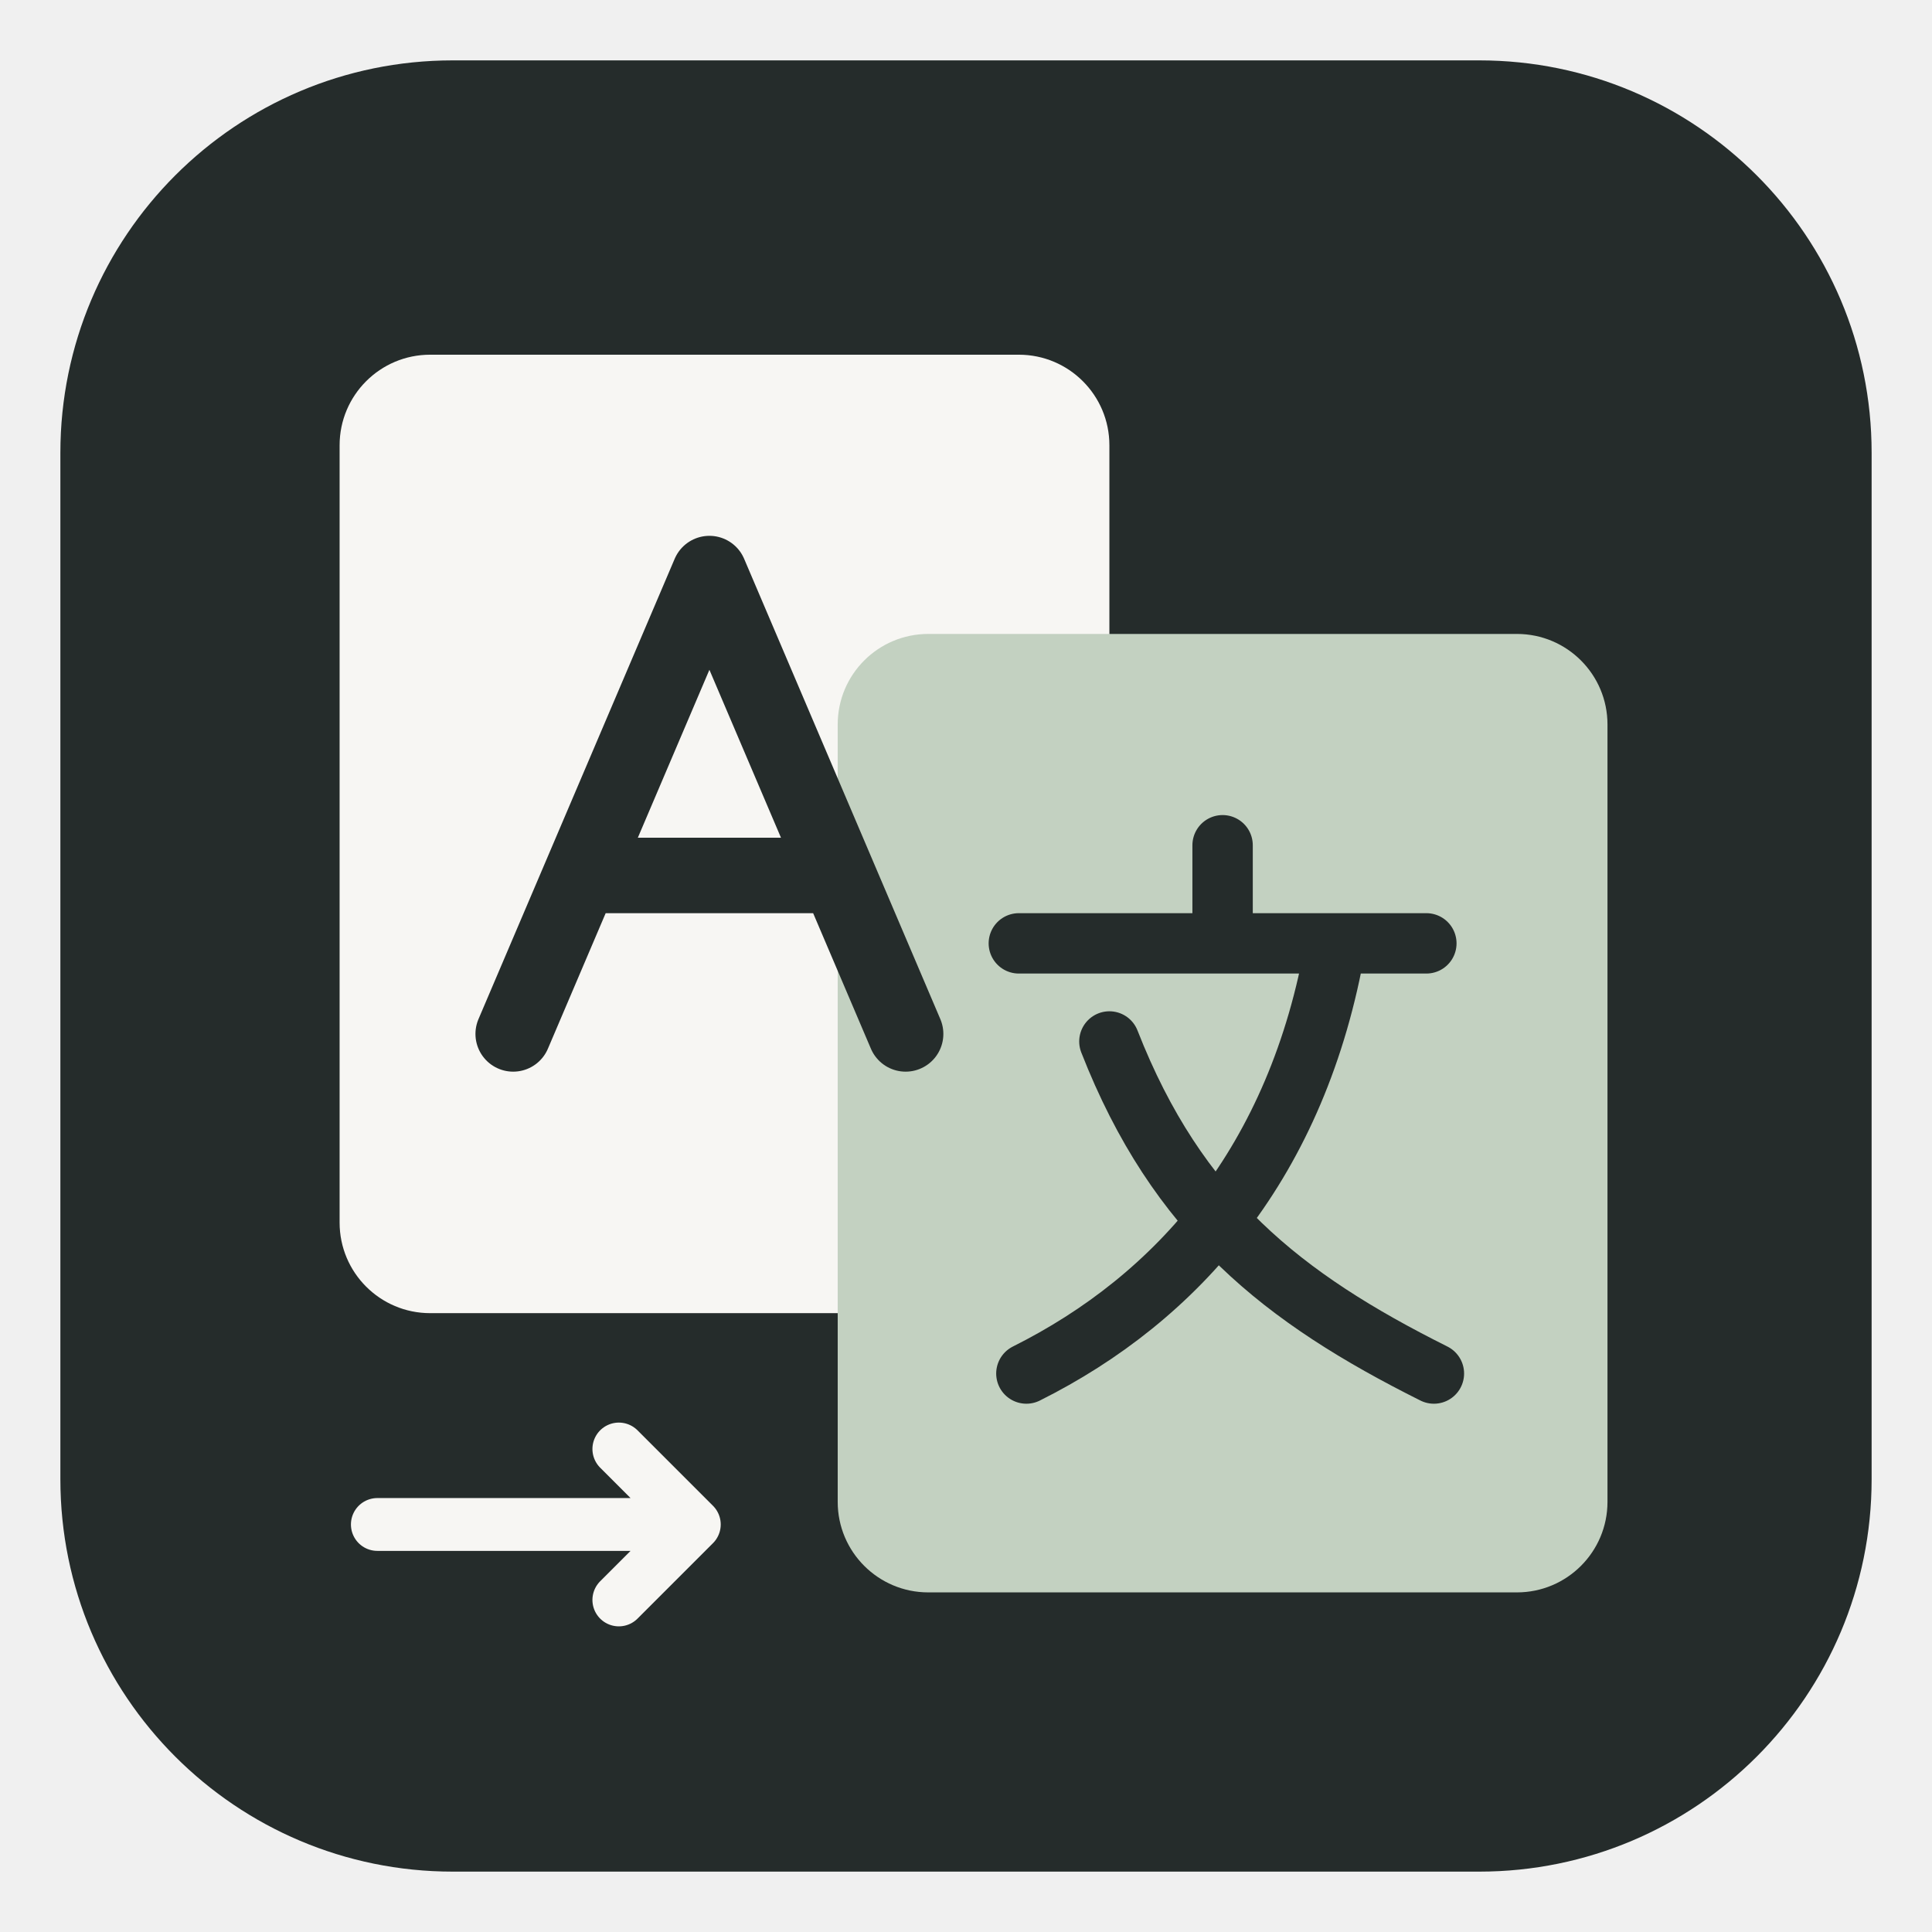
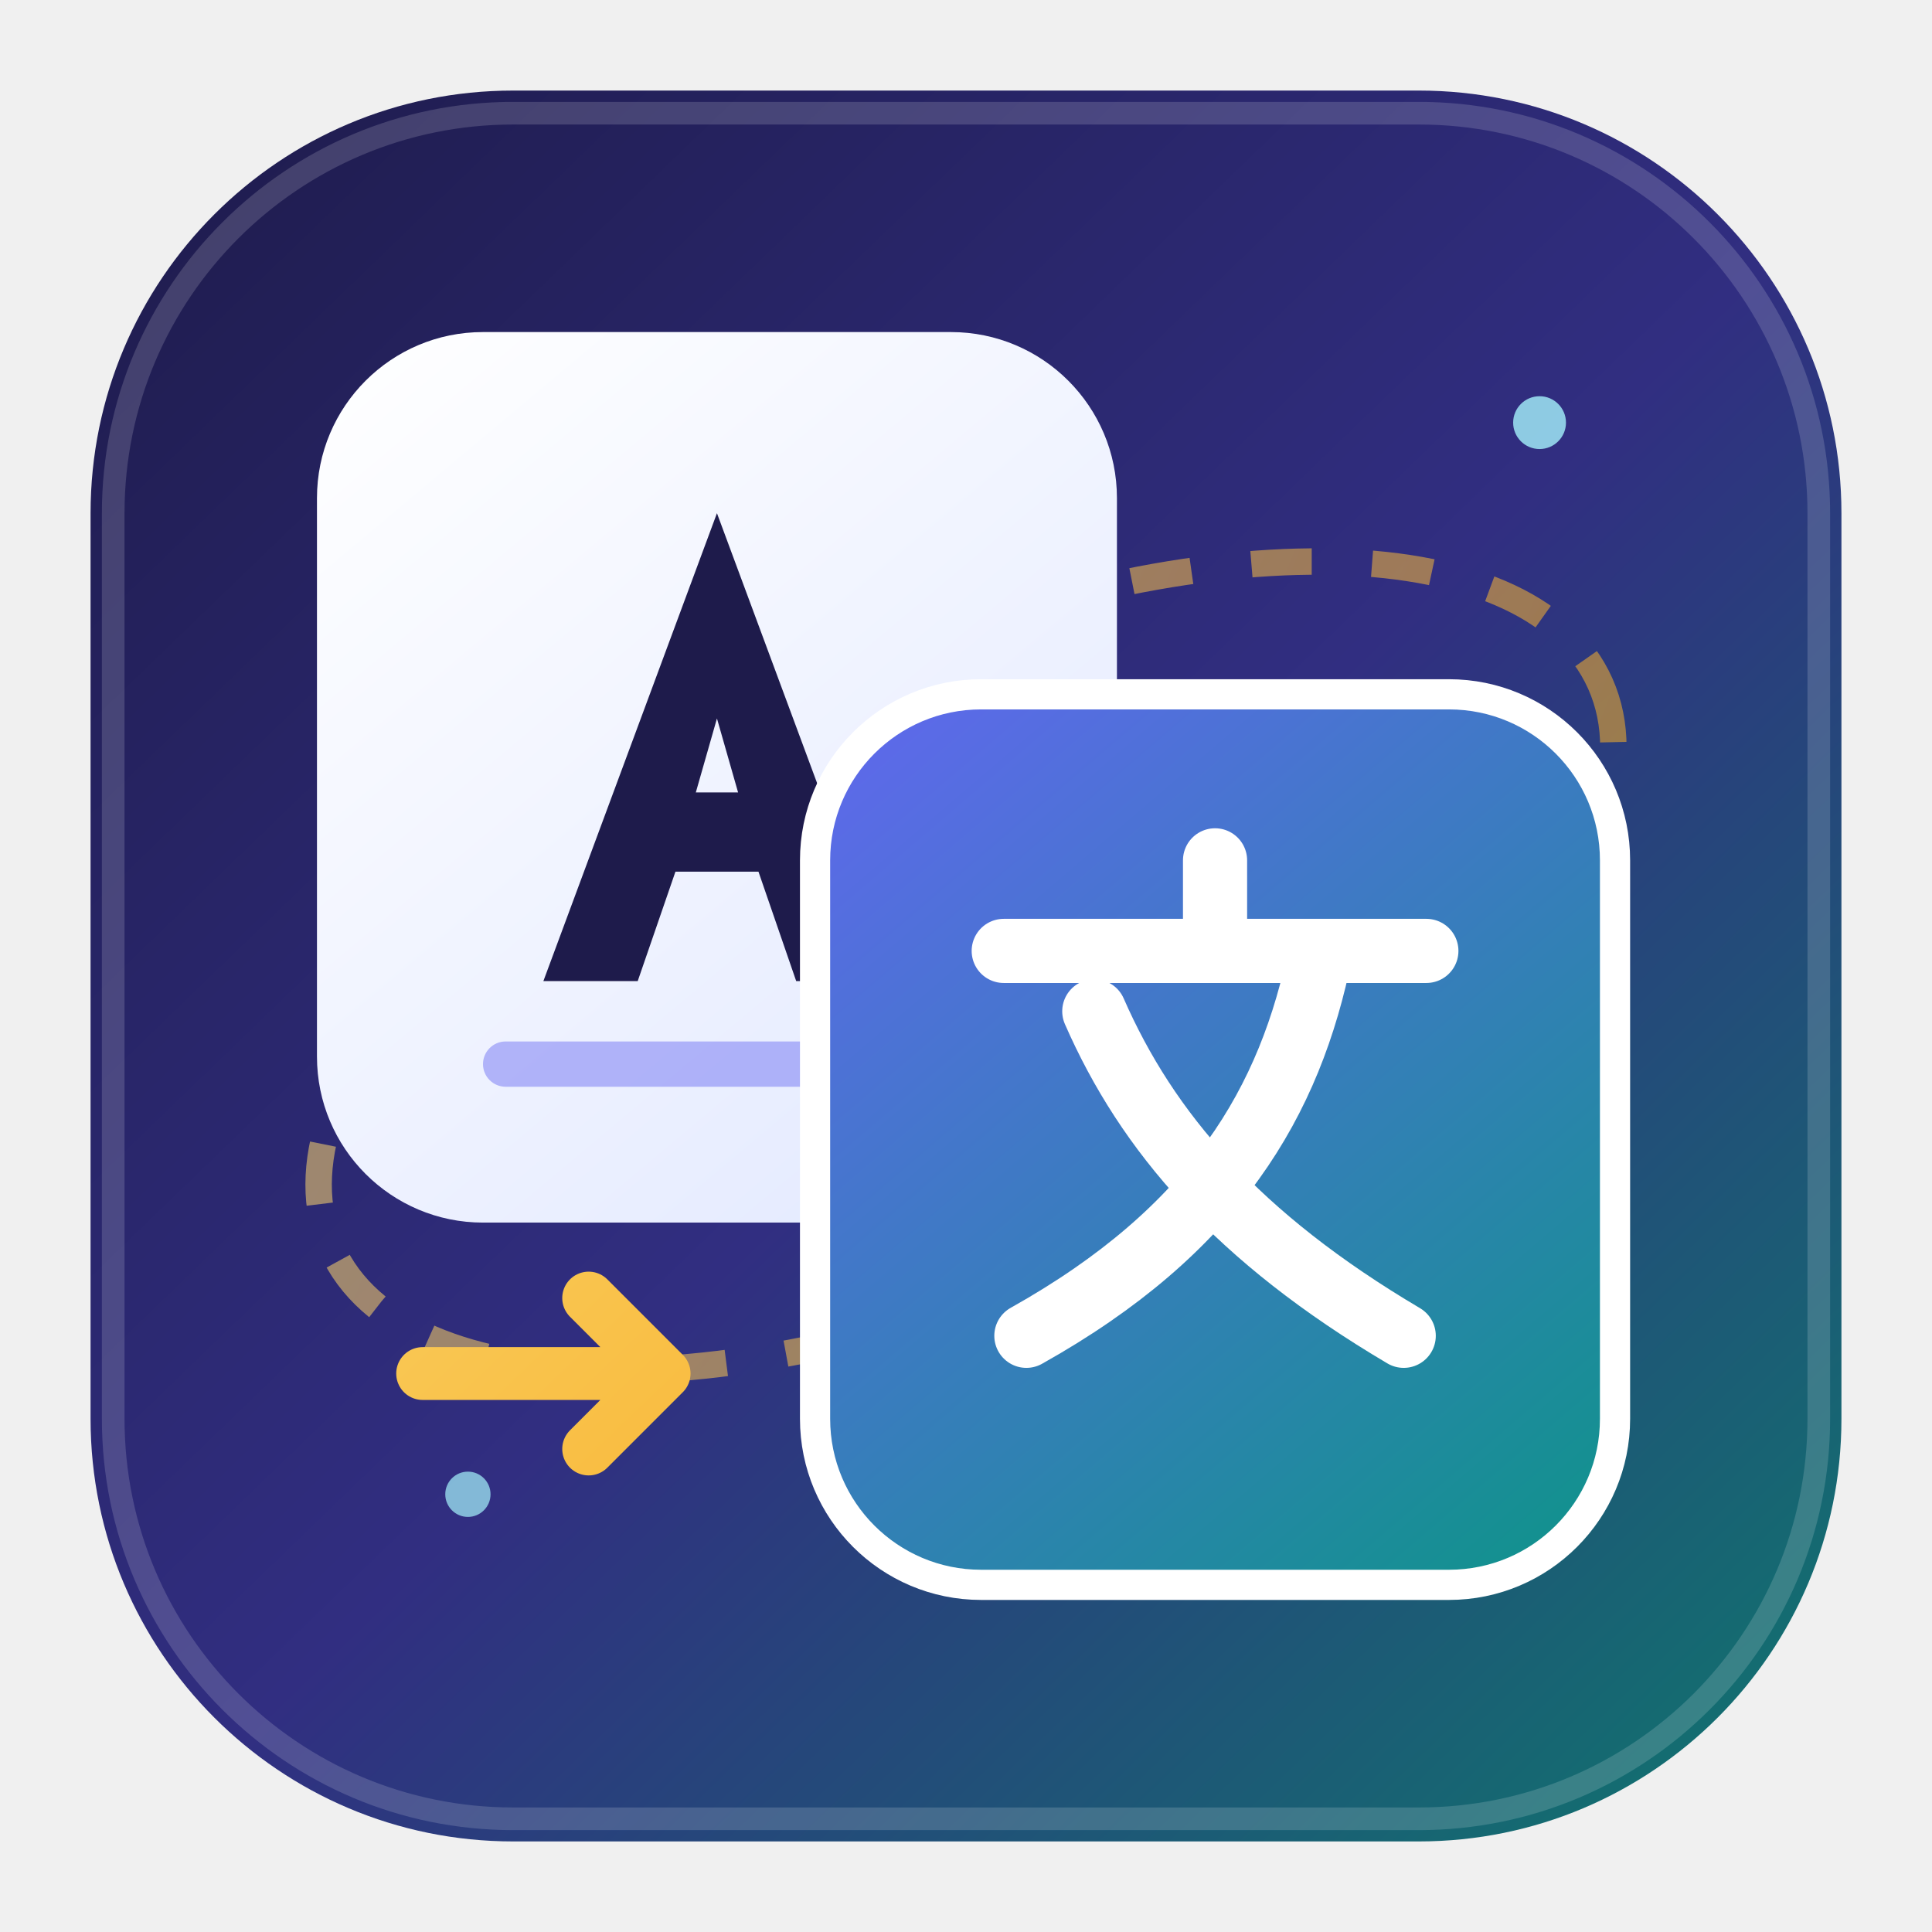
- <svg xmlns="http://www.w3.org/2000/svg" viewBox="0 0 256 256">
-   <rect x="8" y="8" width="240" height="240" rx="52" fill="#252c2b" />
-   <rect x="45" y="47" width="102" height="127" rx="12" fill="#f7f6f3" />
-   <rect x="111" y="84" width="102" height="127" rx="12" fill="#c3d1c1" />
-   <path d="M68 137 94 76l26 61M78 116h33" fill="none" stroke="#252c2b" stroke-width="10" stroke-linecap="round" stroke-linejoin="round" />
-   <path d="M162 112v13m-27 0h54m-12 0c-5 29-21 47-41 57m11-44c9 23 23 34 43 44" fill="none" stroke="#252c2b" stroke-width="8" stroke-linecap="round" stroke-linejoin="round" />
-   <path d="M50 202h42m-10-10 10 10-10 10" fill="none" stroke="#f7f6f3" stroke-width="7" stroke-linecap="round" stroke-linejoin="round" />
+ <svg xmlns="http://www.w3.org/2000/svg" viewBox="0 0 256 256" fill="none">
+   <defs>
+     <linearGradient id="bg" x1="16" y1="12" x2="240" y2="244" gradientUnits="userSpaceOnUse">
+       <stop offset="0" stop-color="#1E1B4B" />
+       <stop offset="0.52" stop-color="#312E81" />
+       <stop offset="1" stop-color="#0F766E" />
+     </linearGradient>
+     <linearGradient id="cardLeft" x1="44" y1="44" x2="148" y2="168" gradientUnits="userSpaceOnUse">
+       <stop offset="0" stop-color="#FFFFFF" />
+       <stop offset="1" stop-color="#E0E7FF" />
+     </linearGradient>
+     <linearGradient id="cardRight" x1="108" y1="88" x2="214" y2="212" gradientUnits="userSpaceOnUse">
+       <stop offset="0" stop-color="#6366F1" />
+       <stop offset="1" stop-color="#0D9488" />
+     </linearGradient>
+     <linearGradient id="gold" x1="40" y1="36" x2="216" y2="220" gradientUnits="userSpaceOnUse">
+       <stop offset="0" stop-color="#FDE68A" />
+       <stop offset="1" stop-color="#F59E0B" />
+     </linearGradient>
+   </defs>
+   <rect x="12" y="12" width="232" height="232" rx="56" fill="url(#bg)" />
+   <rect x="15" y="15" width="226" height="226" rx="53" stroke="rgba(255,255,255,0.16)" stroke-width="3" />
+   <ellipse cx="128" cy="128" rx="92" ry="42" transform="rotate(-24 128 128)" stroke="url(#gold)" stroke-width="3.5" stroke-dasharray="8 8" opacity="0.55" />
+   <circle cx="52" cy="60" r="4" fill="#FDE68A" opacity="0.85" />
+   <circle cx="204" cy="56" r="3.5" fill="#A5F3FC" opacity="0.8" />
+   <circle cx="62" cy="198" r="3" fill="#A5F3FC" opacity="0.7" />
+   <rect x="42" y="44" width="106" height="118" rx="22" fill="url(#cardLeft)" />
+   <path d="M95 68L72 130H84.5L89.5 115.5H100.5L105.5 130H118L95 68ZM92.2 105L95 95.2L97.8 105H92.2Z" fill="#1E1B4B" />
+   <rect x="64" y="138" width="62" height="6" rx="3" fill="#6366F1" opacity="0.45" />
+   <rect x="108" y="92" width="106" height="118" rx="22" fill="url(#cardRight)" stroke="#FFFFFF" stroke-width="4" />
+   <path d="M161 114V125M133 126H189" stroke="#FFFFFF" stroke-width="8.5" stroke-linecap="round" />
+   <path d="M175 126C171 146 161 163 136 177" stroke="#FFFFFF" stroke-width="8.5" stroke-linecap="round" />
+   <path d="M145 134C152 150 164 164 186 177" stroke="#FFFFFF" stroke-width="8.5" stroke-linecap="round" />
+   <path d="M56 182H88M88 182L78 172M88 182L78 192" stroke="url(#gold)" stroke-width="7" stroke-linecap="round" stroke-linejoin="round" />
</svg>
